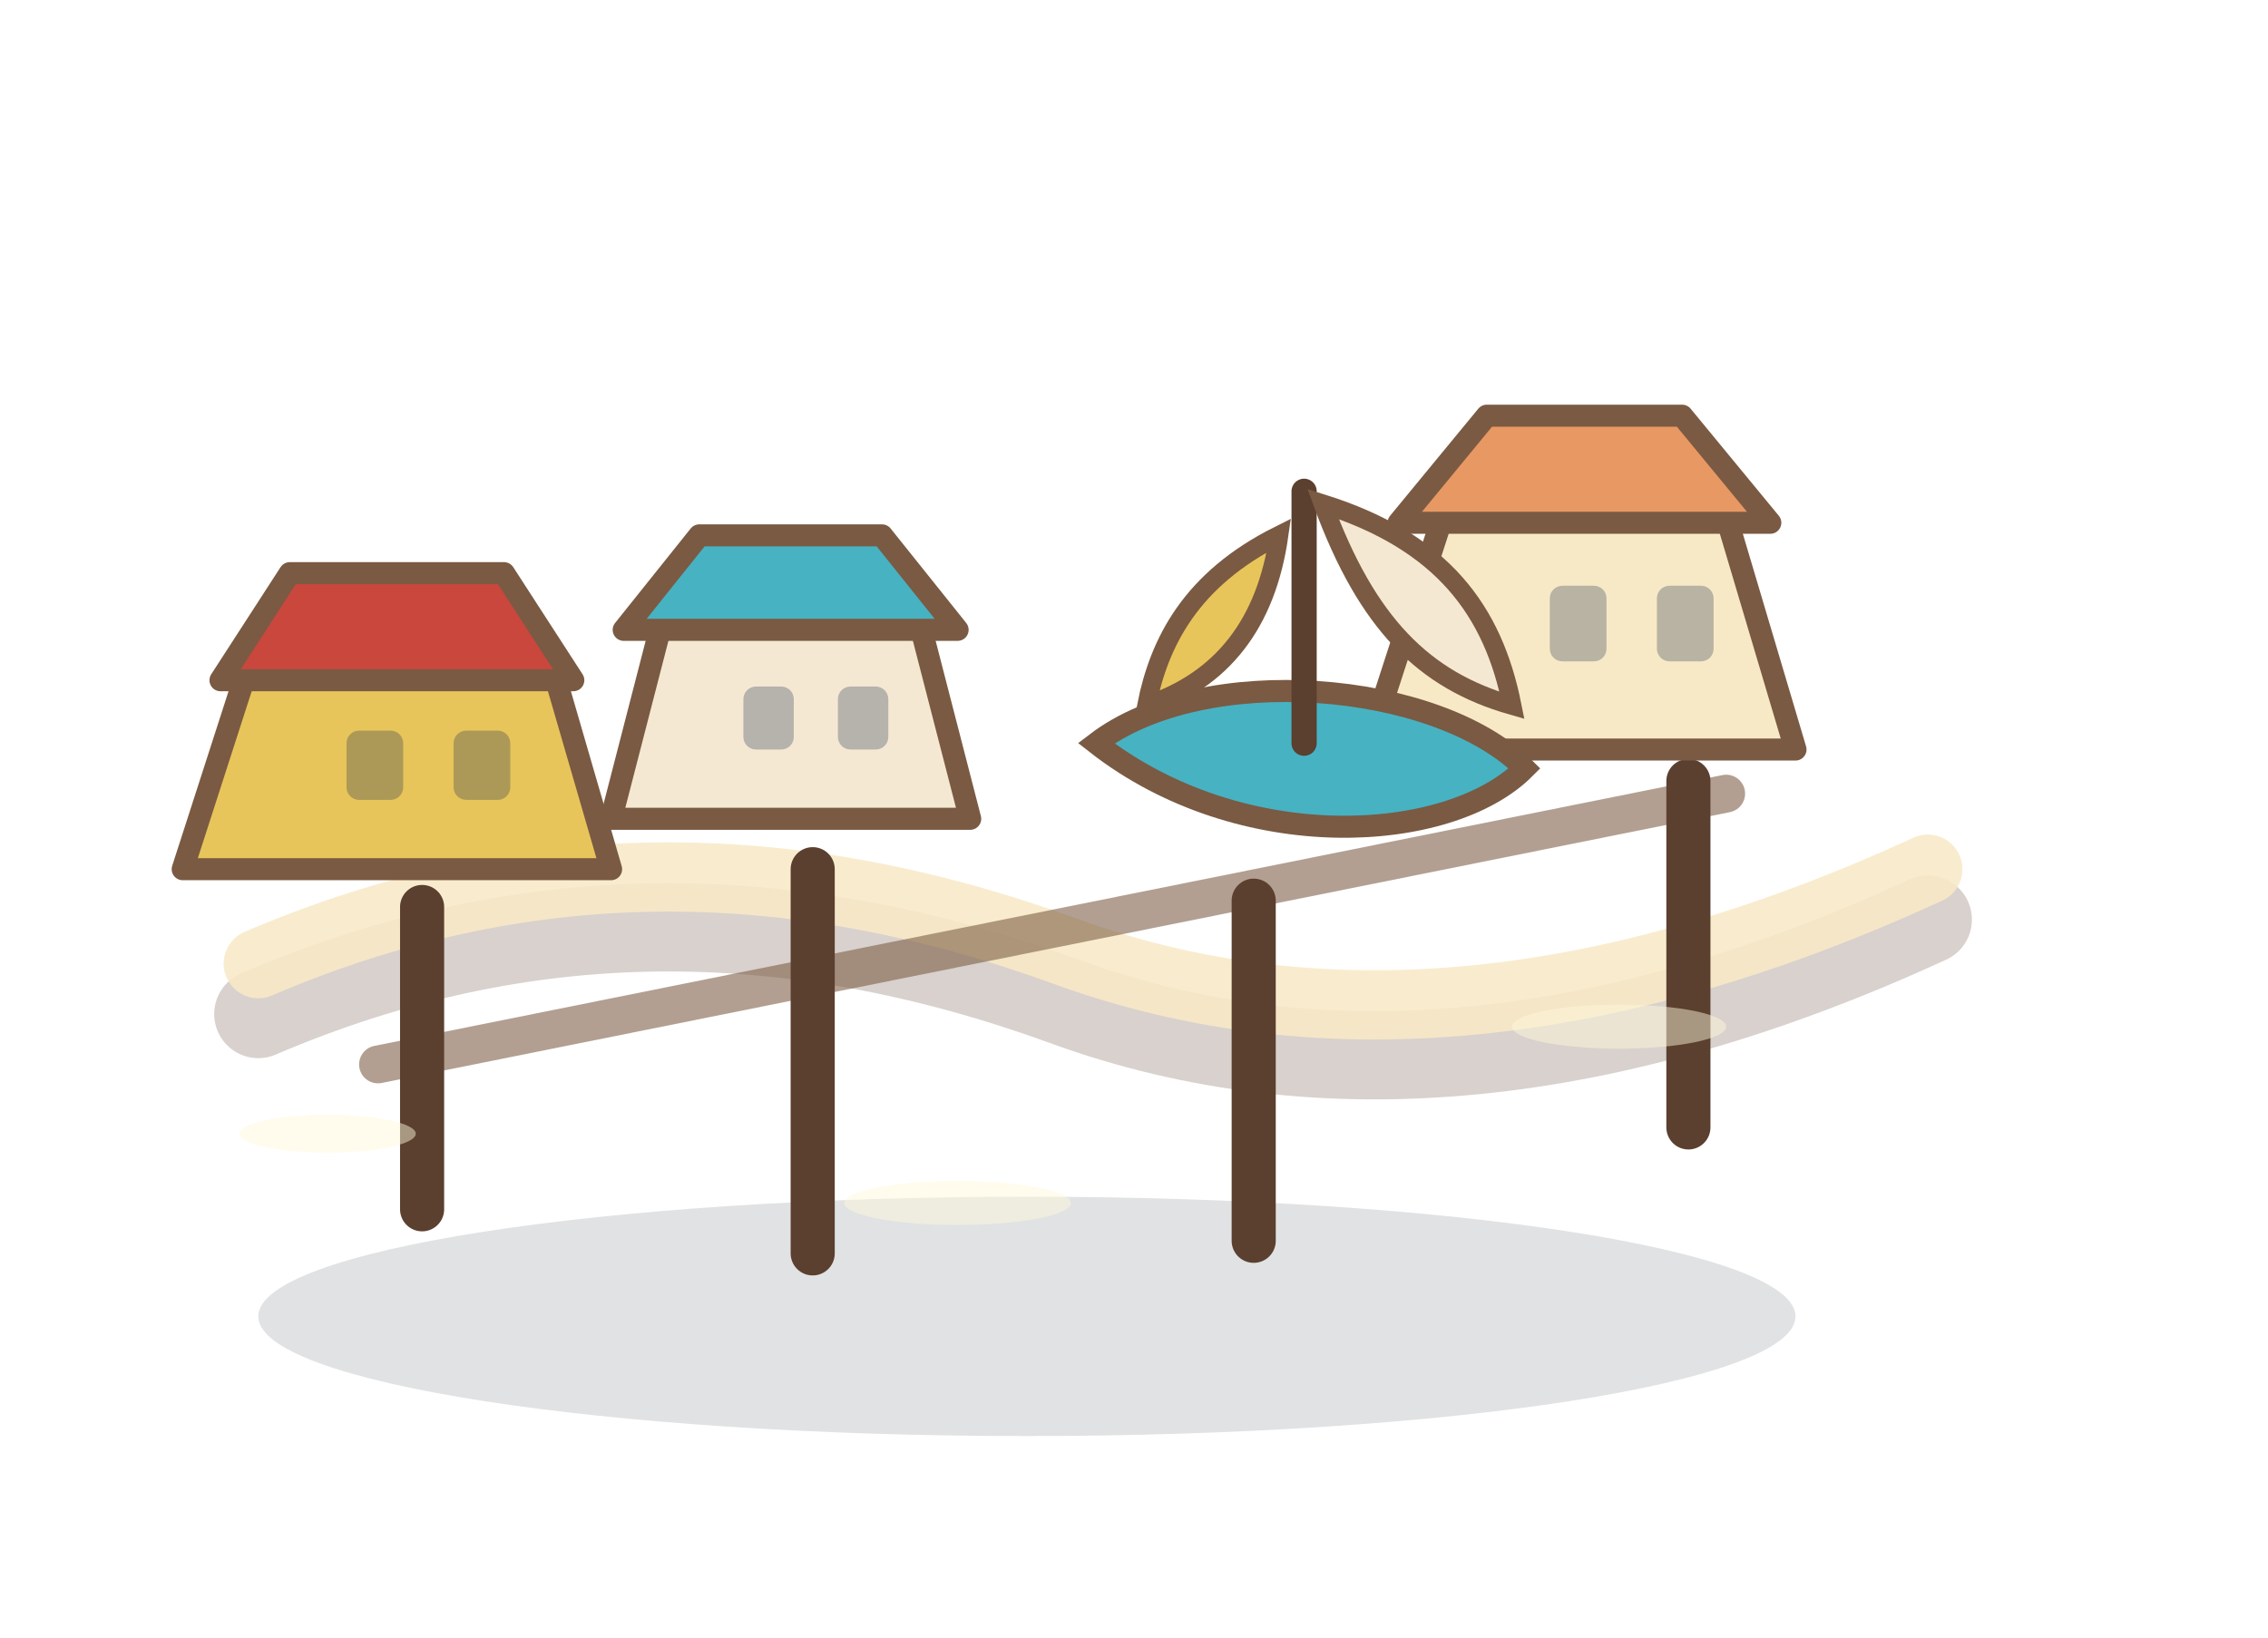
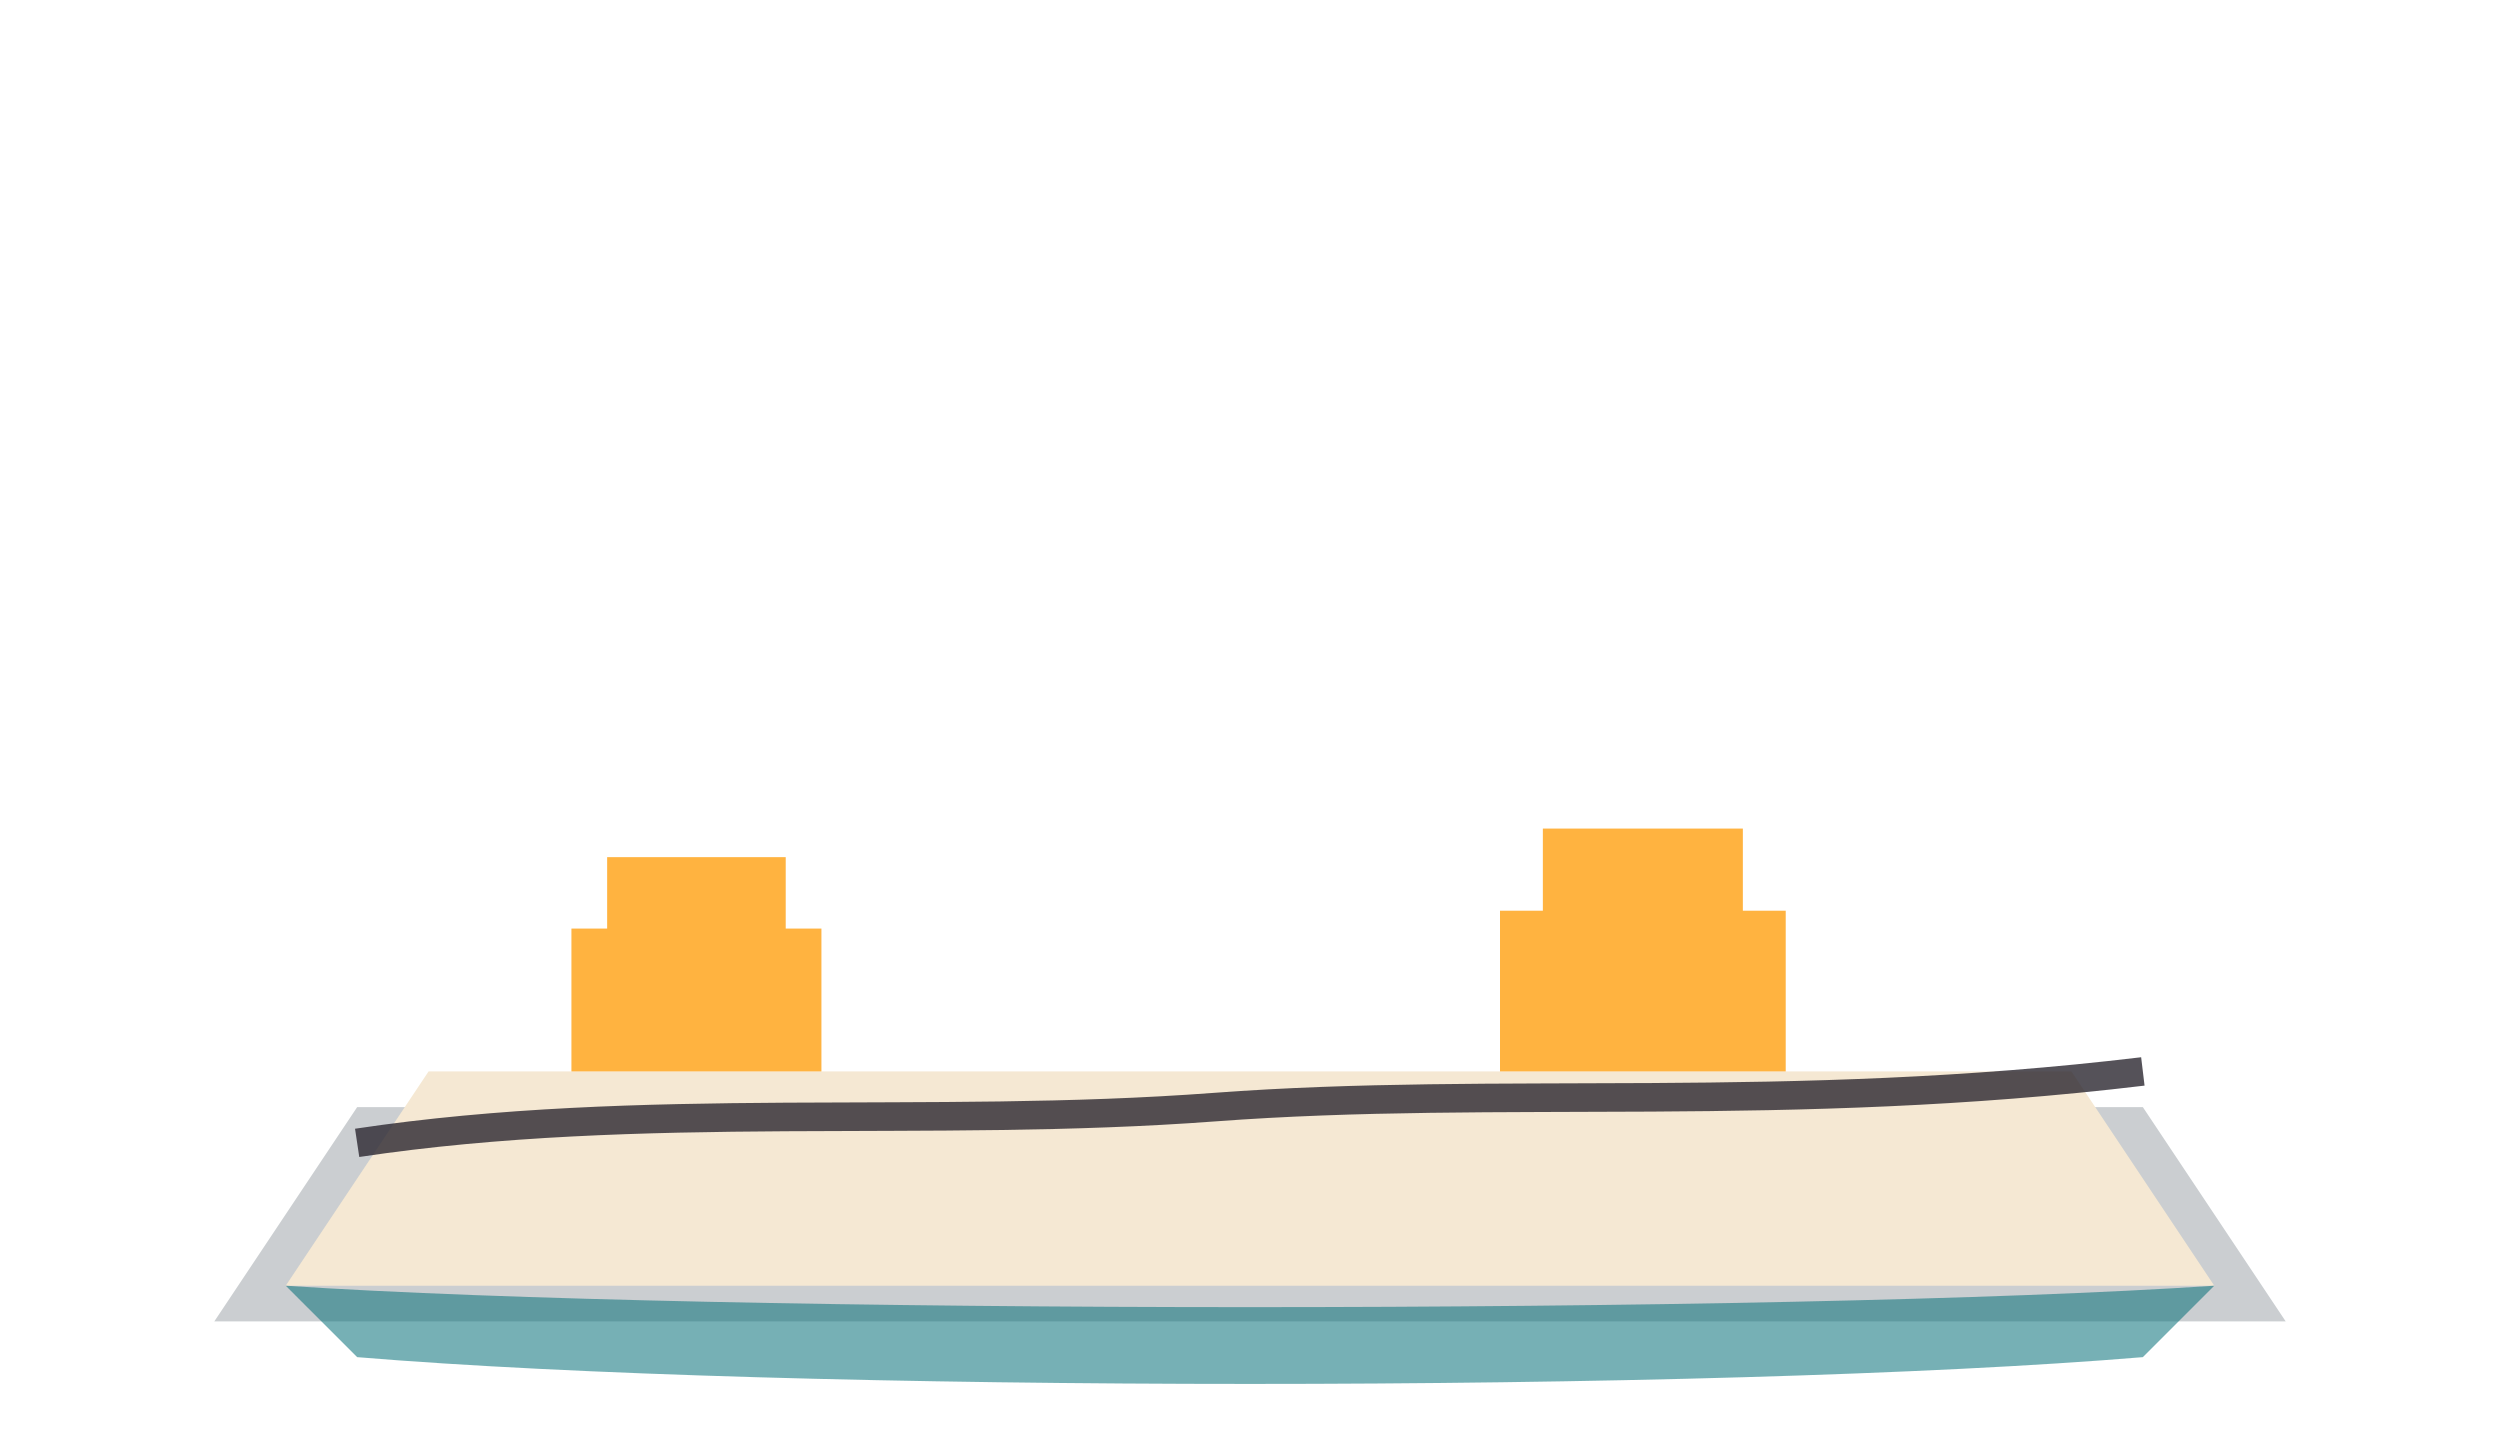
- <svg xmlns="http://www.w3.org/2000/svg" width="720" height="520" viewBox="0 0 720 520">
-   <ellipse cx="326" cy="418" rx="244" ry="38" fill="#1a2a3a" opacity=".14" />
-   <g stroke="#7a5a42" stroke-linecap="round" stroke-linejoin="round">
-     <path d="M82 322 C166 286 250 286 338 318 C420 348 512 338 612 292" fill="none" stroke="#5b3f2f" stroke-width="28" opacity=".24" />
-     <path d="M82 306 C166 270 250 270 338 302 C420 332 512 322 612 276" fill="none" stroke="#f8e9c6" stroke-width="22" opacity=".86" />
-     <path d="M120 338 L548 252" stroke="#7a5a42" stroke-width="12" opacity=".58" />
-     <path d="M134 288 V384" stroke="#5b3f2f" stroke-width="14" />
-     <path d="M258 276 V398" stroke="#5b3f2f" stroke-width="14" />
-     <path d="M398 286 V394" stroke="#5b3f2f" stroke-width="14" />
-     <path d="M536 248 V358" stroke="#5b3f2f" stroke-width="14" />
-   </g>
-   <g stroke="#7a5a42" stroke-width="7" stroke-linejoin="round">
-     <path d="M78 214 H176 L194 276 H58Z" fill="#e8c55a" />
-     <path d="M92 182 H160 L182 216 H70Z" fill="#c9473d" />
-     <path d="M210 198 H292 L308 260 H194Z" fill="#f5e8d3" />
-     <path d="M222 170 H280 L304 200 H198Z" fill="#47b2c2" />
-     <path d="M458 164 H548 L570 238 H434Z" fill="#f8e9c6" />
-     <path d="M472 132 H534 L562 166 H444Z" fill="#e89863" />
-   </g>
-   <g fill="#20344f" opacity=".30">
-     <rect x="110" y="232" width="18" height="22" rx="4" />
-     <rect x="144" y="232" width="18" height="22" rx="4" />
-     <rect x="236" y="218" width="16" height="20" rx="4" />
-     <rect x="266" y="218" width="16" height="20" rx="4" />
-     <rect x="492" y="186" width="18" height="24" rx="4" />
-     <rect x="526" y="186" width="18" height="24" rx="4" />
-   </g>
-   <g transform="translate(330 112)">
-     <path d="M18 124 C52 98 126 104 154 132 C130 156 64 160 18 124Z" fill="#47b2c2" stroke="#7a5a42" stroke-width="7" />
-     <path d="M84 44 V124" stroke="#5b3f2f" stroke-width="8" stroke-linecap="round" />
-     <path d="M90 48 C128 60 144 82 150 112 C122 104 104 86 90 48Z" fill="#f5e8d3" stroke="#7a5a42" stroke-width="6" />
-     <path d="M76 58 C48 72 38 92 34 112 C58 104 72 86 76 58Z" fill="#e8c55a" stroke="#7a5a42" stroke-width="6" />
-   </g>
-   <g fill="#fff8d9" opacity=".48">
-     <ellipse cx="104" cy="360" rx="28" ry="6" />
-     <ellipse cx="304" cy="382" rx="36" ry="7" />
-     <ellipse cx="514" cy="326" rx="34" ry="7" />
-   </g>
+ <svg xmlns="http://www.w3.org/2000/svg" width="700" height="400" viewBox="0 0 700 400">
+   <path d="M60 370 L640 370 L600 310 L100 310 Z" fill="#10202d" opacity="0.22" />
+   <path d="M80 360 L620 360 L580 300 L120 300 Z" fill="#F5E8D3" />
+   <path d="M160 300 L160 260 L230 260 L230 300 Z M170 260 L170 240 L220 240 L220 260 Z M420 300 L420 255 L500 255 L500 300 Z M432 255 L432 232 L488 232 L488 255 Z" fill="#FFB340" />
+   <path d="M100 320 C180 308 260 316 340 310 C420 304 500 312 600 300" fill="none" stroke="#2B2730" stroke-width="8" opacity="0.80" />
+   <path d="M80 360 C200 368 500 368 620 360 L600 380 C480 390 220 390 100 380 Z" fill="#067078" opacity="0.55" />
</svg>
